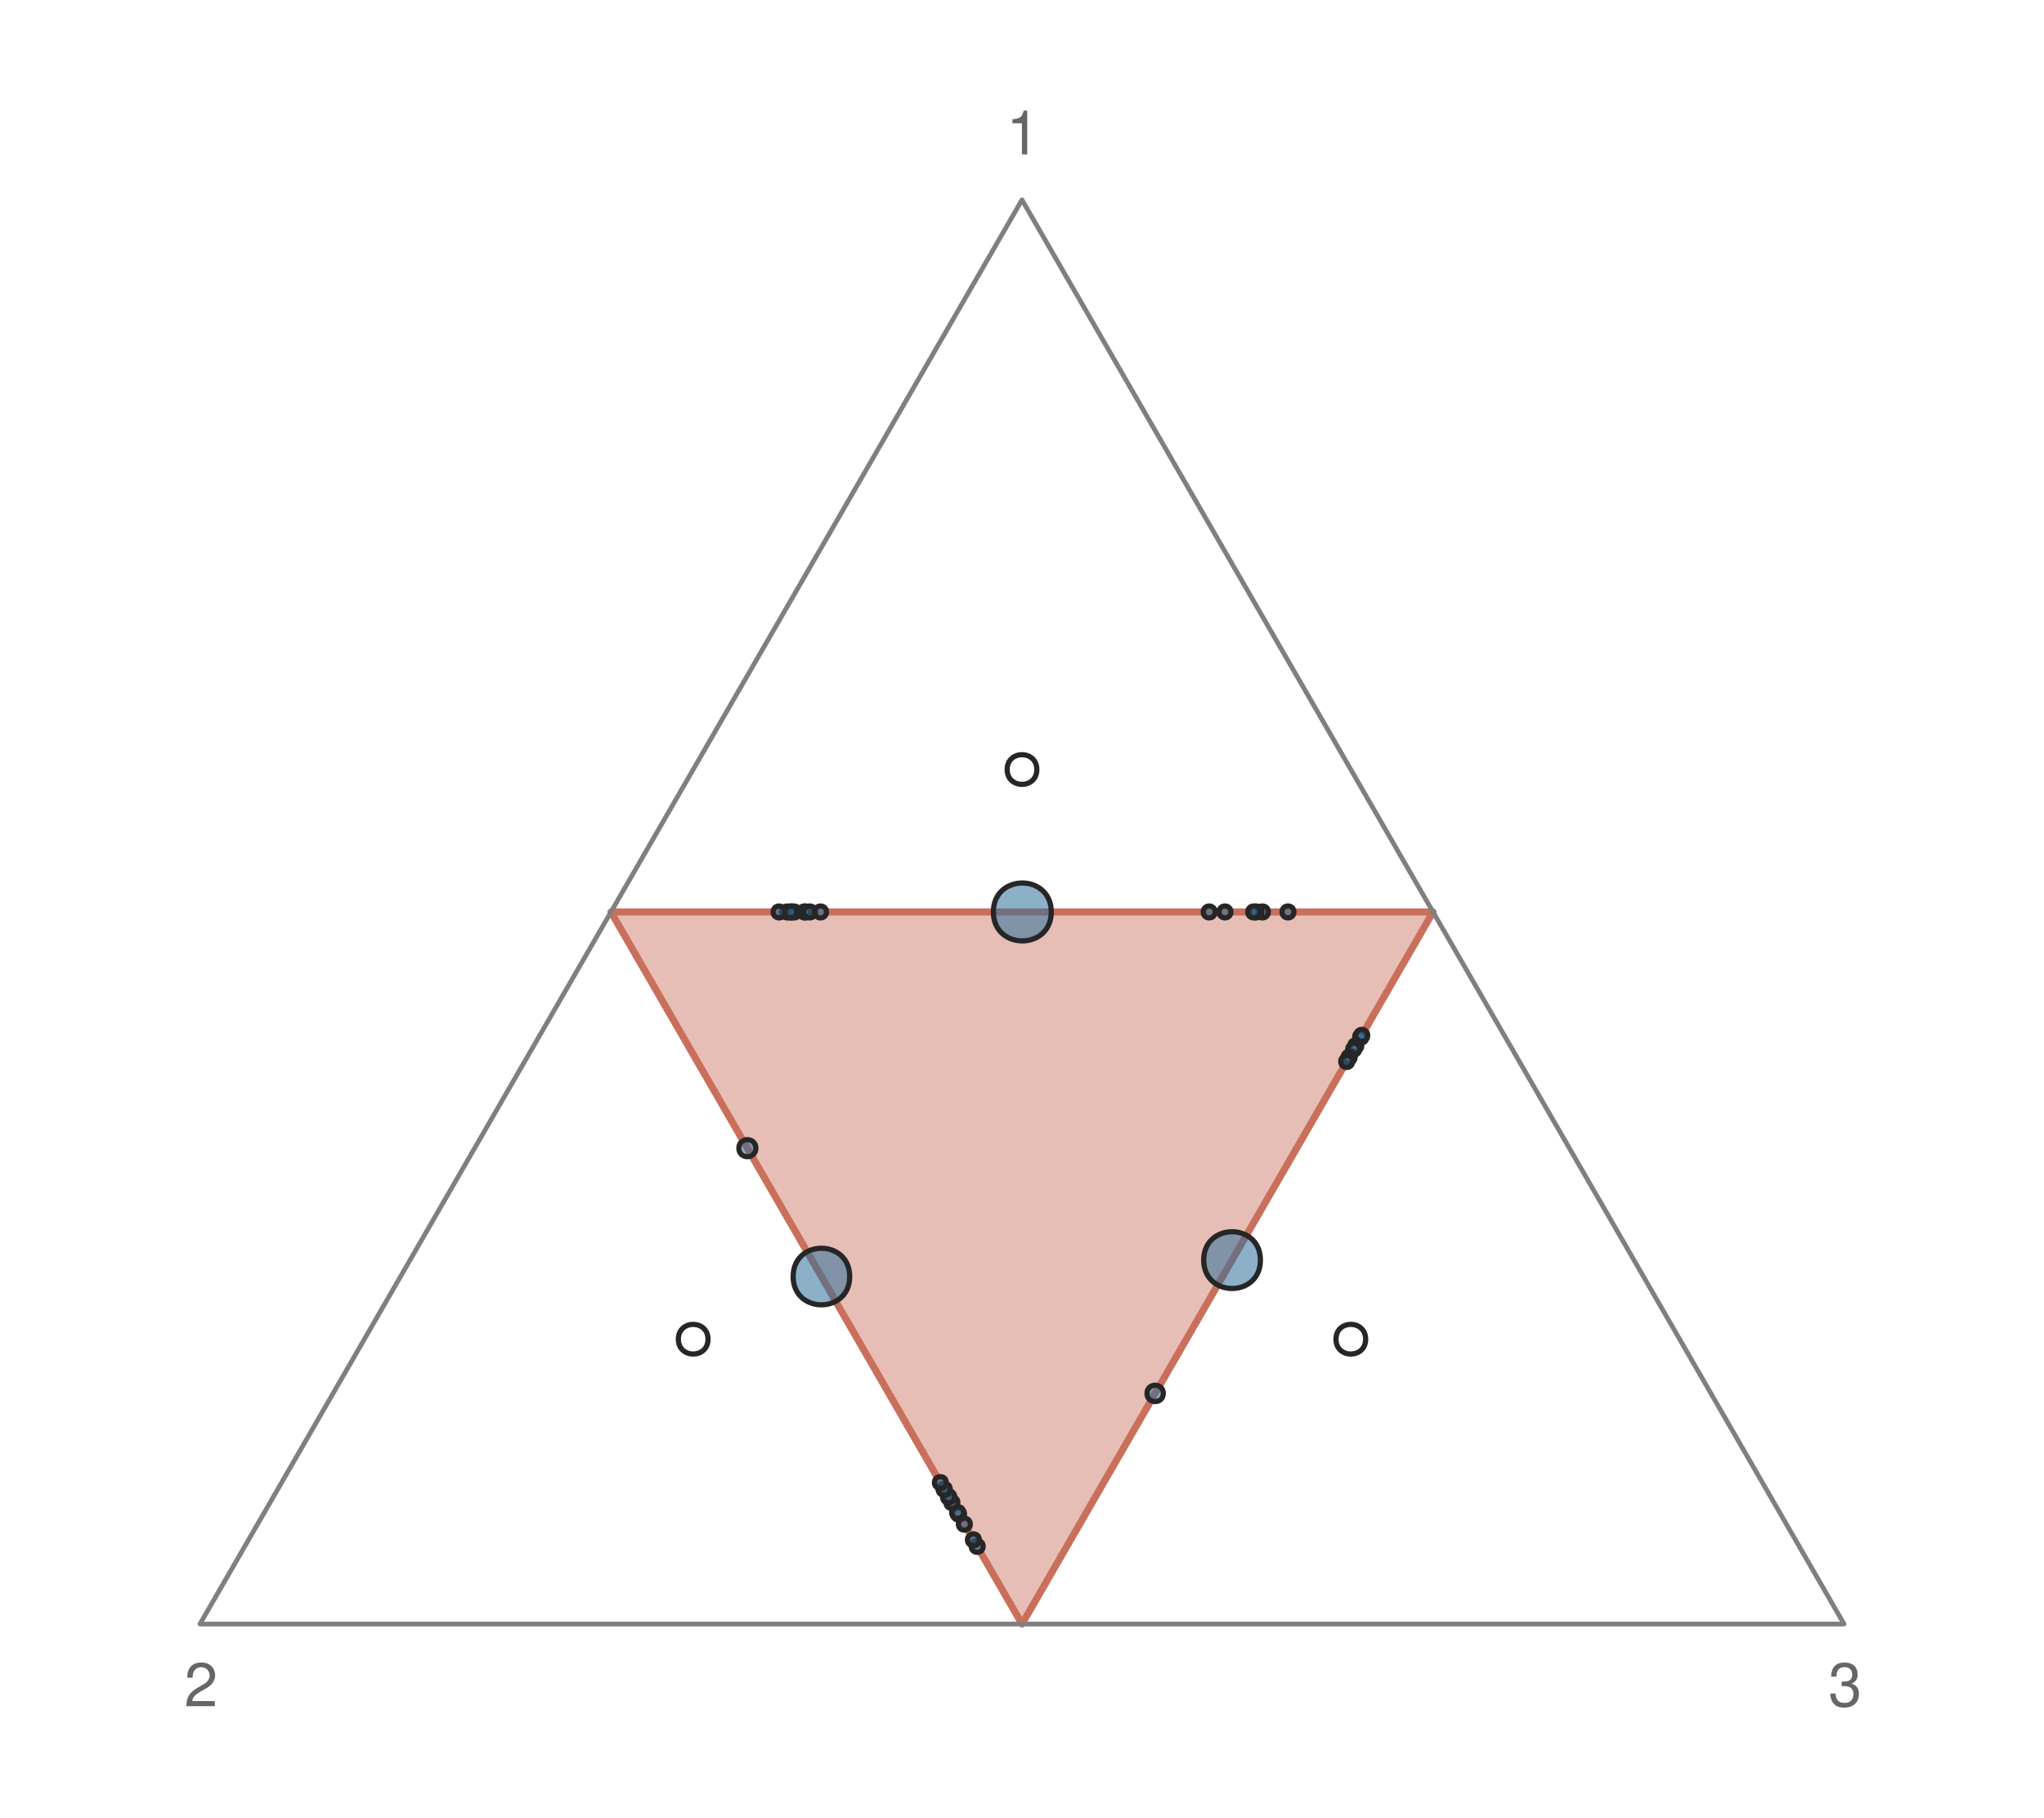
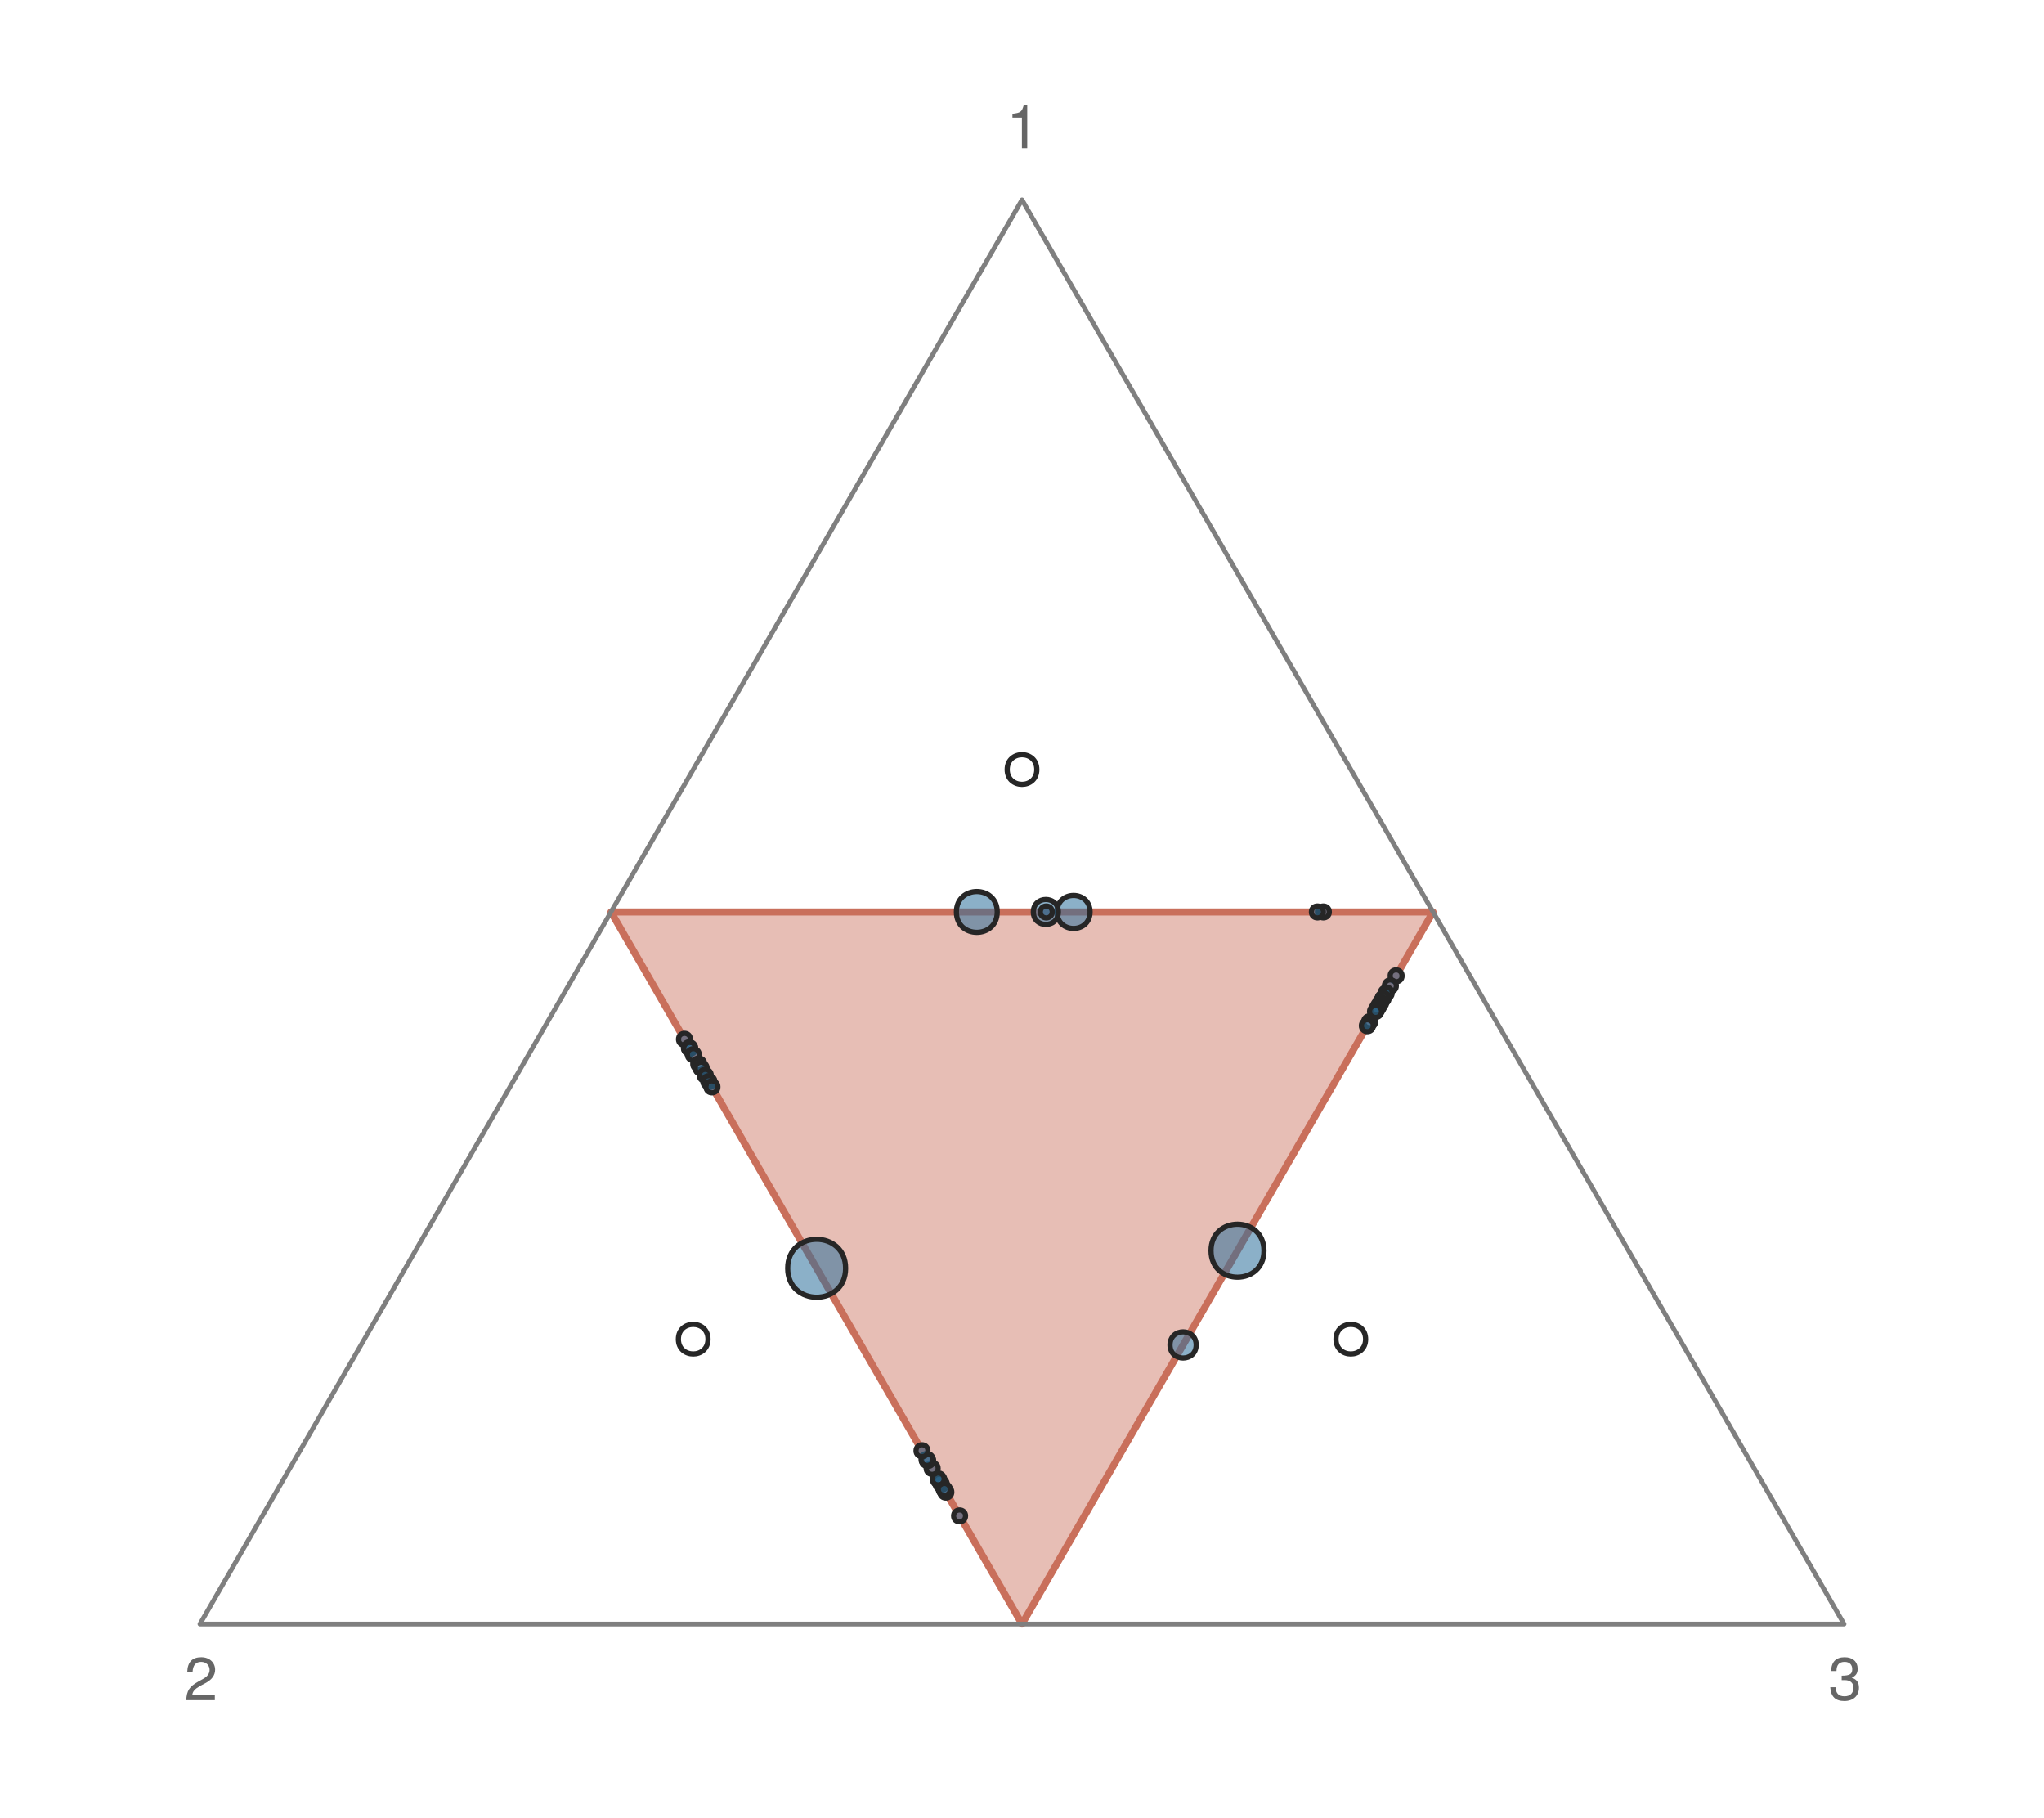
- <svg xmlns="http://www.w3.org/2000/svg" xmlns:xlink="http://www.w3.org/1999/xlink" width="324" height="288" viewBox="0 0 324 288">
+ <svg xmlns="http://www.w3.org/2000/svg" xmlns:xlink="http://www.w3.org/1999/xlink" width="324pt" height="288pt" viewBox="0 0 324 288" version="1.1">
  <defs>
    <g>
-       <g id="glyph-0-0">
-         <path d="M 2.484 -4.938 L 2.484 0 L 3.328 0 L 3.328 -6.938 L 2.766 -6.938 C 2.469 -5.875 2.281 -5.734 0.984 -5.562 L 0.984 -4.938 Z M 2.484 -4.938 " />
-       </g>
-       <g id="glyph-0-1">
-         <path d="M 4.859 -0.828 L 1.281 -0.828 C 1.359 -1.406 1.672 -1.781 2.5 -2.281 L 3.469 -2.828 C 4.406 -3.344 4.906 -4.062 4.906 -4.906 C 4.906 -5.484 4.672 -6.031 4.266 -6.406 C 3.859 -6.766 3.375 -6.938 2.719 -6.938 C 1.859 -6.938 1.219 -6.625 0.844 -6.031 C 0.609 -5.672 0.5 -5.234 0.484 -4.531 L 1.328 -4.531 C 1.359 -5.016 1.406 -5.281 1.531 -5.516 C 1.75 -5.938 2.188 -6.203 2.703 -6.203 C 3.469 -6.203 4.031 -5.641 4.031 -4.891 C 4.031 -4.344 3.719 -3.859 3.125 -3.516 L 2.234 -3 C 0.812 -2.172 0.406 -1.531 0.328 -0.016 L 4.859 -0.016 Z M 4.859 -0.828 " />
-       </g>
-       <g id="glyph-0-2">
-         <path d="M 2.125 -3.188 L 2.578 -3.188 C 3.5 -3.188 3.984 -2.766 3.984 -1.922 C 3.984 -1.062 3.469 -0.531 2.594 -0.531 C 1.656 -0.531 1.203 -1 1.156 -2.016 L 0.312 -2.016 C 0.344 -1.453 0.438 -1.094 0.609 -0.781 C 0.953 -0.109 1.625 0.219 2.547 0.219 C 3.953 0.219 4.859 -0.625 4.859 -1.938 C 4.859 -2.828 4.516 -3.297 3.703 -3.594 C 4.344 -3.844 4.656 -4.328 4.656 -5.031 C 4.656 -6.219 3.875 -6.938 2.578 -6.938 C 1.203 -6.938 0.484 -6.172 0.453 -4.703 L 1.297 -4.703 C 1.312 -5.125 1.344 -5.359 1.453 -5.578 C 1.641 -5.969 2.062 -6.203 2.594 -6.203 C 3.344 -6.203 3.797 -5.75 3.797 -5 C 3.797 -4.516 3.609 -4.219 3.25 -4.047 C 3.016 -3.953 2.703 -3.922 2.125 -3.906 Z M 2.125 -3.188 " />
-       </g>
+       <symbol overflow="visible" id="glyph0-0">
+         <path style="stroke:none;" d="" />
+       </symbol>
+       <symbol overflow="visible" id="glyph0-1">
+         <path style="stroke:none;" d="M 3.328 0 L 3.328 -6.797 L 2.766 -6.797 C 2.469 -5.75 2.281 -5.609 0.984 -5.453 L 0.984 -4.844 L 2.484 -4.844 L 2.484 0 Z M 3.328 0 " />
+       </symbol>
+       <symbol overflow="visible" id="glyph0-2">
+         <path style="stroke:none;" d="M 4.906 -4.812 C 4.906 -5.953 4.016 -6.797 2.719 -6.797 C 1.328 -6.797 0.531 -6.094 0.484 -4.438 L 1.328 -4.438 C 1.391 -5.578 1.859 -6.062 2.703 -6.062 C 3.469 -6.062 4.031 -5.516 4.031 -4.781 C 4.031 -4.25 3.719 -3.797 3.125 -3.438 L 2.234 -2.938 C 0.812 -2.141 0.406 -1.5 0.328 0 L 4.859 0 L 4.859 -0.828 L 1.281 -0.828 C 1.359 -1.391 1.672 -1.75 2.5 -2.234 L 3.469 -2.75 C 4.406 -3.266 4.906 -3.969 4.906 -4.812 Z M 4.906 -4.812 " />
+       </symbol>
+       <symbol overflow="visible" id="glyph0-3">
+         <path style="stroke:none;" d="M 4.859 -1.969 C 4.859 -2.797 4.516 -3.281 3.703 -3.562 C 4.344 -3.812 4.656 -4.25 4.656 -4.938 C 4.656 -6.109 3.875 -6.797 2.578 -6.797 C 1.203 -6.797 0.484 -6.047 0.453 -4.609 L 1.297 -4.609 C 1.312 -5.609 1.734 -6.062 2.594 -6.062 C 3.344 -6.062 3.797 -5.625 3.797 -4.906 C 3.797 -4.172 3.469 -3.875 2.125 -3.875 L 2.125 -3.172 L 2.578 -3.172 C 3.516 -3.172 3.984 -2.719 3.984 -1.969 C 3.984 -1.109 3.469 -0.609 2.578 -0.609 C 1.656 -0.609 1.203 -1.062 1.156 -2.047 L 0.312 -2.047 C 0.406 -0.531 1.156 0.141 2.547 0.141 C 3.953 0.141 4.859 -0.688 4.859 -1.969 Z M 4.859 -1.969 " />
+       </symbol>
    </g>
  </defs>
-   <rect x="-32.4" y="-28.8" width="388.8" height="345.6" fill="rgb(100%, 100%, 100%)" fill-opacity="1" />
-   <path fill-rule="nonzero" fill="rgb(78.824%, 43.529%, 35.686%)" fill-opacity="0.451" stroke-width="1.125" stroke-linecap="round" stroke-linejoin="round" stroke="rgb(78.824%, 43.529%, 35.686%)" stroke-opacity="1" stroke-miterlimit="10" d="M 96.848 144.52 L 227.152 144.52 L 162 257.363 Z M 96.848 144.52 " />
-   <path fill="none" stroke-width="0.75" stroke-linecap="round" stroke-linejoin="round" stroke="rgb(49.804%, 49.804%, 49.804%)" stroke-opacity="1" stroke-miterlimit="10" d="M 162 31.672 L 31.695 257.363 L 292.305 257.363 Z M 162 31.672 " />
-   <g fill="rgb(40%, 40%, 40%)" fill-opacity="1">
-     <use xlink:href="#glyph-0-0" x="159.5" y="24.47" />
+   <g id="surface111">
+     <rect x="0" y="0" width="324" height="288" style="fill:rgb(100%,100%,100%);fill-opacity:1;stroke:none;" />
+     <path style="fill-rule:nonzero;fill:rgb(78.824%,43.529%,35.686%);fill-opacity:0.451;stroke-width:1.125;stroke-linecap:round;stroke-linejoin:round;stroke:rgb(78.824%,43.529%,35.686%);stroke-opacity:1;stroke-miterlimit:10;" d="M 96.848 144.52 L 227.152 144.52 L 162 257.363 Z M 96.848 144.52 " />
+     <path style="fill:none;stroke-width:0.75;stroke-linecap:round;stroke-linejoin:round;stroke:rgb(49.804%,49.804%,49.804%);stroke-opacity:1;stroke-miterlimit:10;" d="M 162 31.672 L 31.695 257.363 L 292.305 257.363 Z M 162 31.672 " />
+     <g style="fill:rgb(40%,40%,40%);fill-opacity:1;">
+       <use xlink:href="#glyph0-1" x="159.5" y="23.492" />
+     </g>
+     <g style="fill:rgb(40%,40%,40%);fill-opacity:1;">
+       <use xlink:href="#glyph0-2" x="29.195" y="269.418" />
+     </g>
+     <g style="fill:rgb(40%,40%,40%);fill-opacity:1;">
+       <use xlink:href="#glyph0-3" x="289.805" y="269.418" />
+     </g>
+     <path style="fill-rule:nonzero;fill:rgb(17.255%,43.529%,60.784%);fill-opacity:0.549;stroke-width:0.825;stroke-linecap:round;stroke-linejoin:round;stroke:rgb(14.902%,14.902%,14.902%);stroke-opacity:1;stroke-miterlimit:10;" d="M 200.355 198.199 C 200.355 203.797 191.961 203.797 191.961 198.199 C 191.961 192.602 200.355 192.602 200.355 198.199 " />
+     <path style="fill-rule:nonzero;fill:rgb(17.255%,43.529%,60.784%);fill-opacity:0.549;stroke-width:0.825;stroke-linecap:round;stroke-linejoin:round;stroke:rgb(14.902%,14.902%,14.902%);stroke-opacity:1;stroke-miterlimit:10;" d="M 189.609 213.137 C 189.609 215.902 185.461 215.902 185.461 213.137 C 185.461 210.371 189.609 210.371 189.609 213.137 " />
+     <path style="fill-rule:nonzero;fill:rgb(17.255%,43.529%,60.784%);fill-opacity:0.549;stroke-width:0.825;stroke-linecap:round;stroke-linejoin:round;stroke:rgb(14.902%,14.902%,14.902%);stroke-opacity:1;stroke-miterlimit:10;" d="M 134.039 200.984 C 134.039 207.105 124.859 207.105 124.859 200.984 C 124.859 194.863 134.039 194.863 134.039 200.984 " />
+     <path style="fill-rule:nonzero;fill:rgb(17.255%,43.529%,60.784%);fill-opacity:0.549;stroke-width:0.825;stroke-linecap:round;stroke-linejoin:round;stroke:rgb(14.902%,14.902%,14.902%);stroke-opacity:1;stroke-miterlimit:10;" d="M 158.074 144.52 C 158.074 148.832 151.602 148.832 151.602 144.52 C 151.602 140.203 158.074 140.203 158.074 144.52 " />
+     <path style="fill-rule:nonzero;fill:rgb(17.255%,43.529%,60.784%);fill-opacity:0.549;stroke-width:0.825;stroke-linecap:round;stroke-linejoin:round;stroke:rgb(14.902%,14.902%,14.902%);stroke-opacity:1;stroke-miterlimit:10;" d="M 172.789 144.52 C 172.789 148.008 167.555 148.008 167.555 144.52 C 167.555 141.027 172.789 141.027 172.789 144.52 " />
+     <path style="fill-rule:nonzero;fill:rgb(17.255%,43.529%,60.784%);fill-opacity:0.549;stroke-width:0.825;stroke-linecap:round;stroke-linejoin:round;stroke:rgb(14.902%,14.902%,14.902%);stroke-opacity:1;stroke-miterlimit:10;" d="M 167.762 144.52 C 167.762 147.16 163.797 147.16 163.797 144.52 C 163.797 141.875 167.762 141.875 167.762 144.52 " />
+     <path style="fill-rule:nonzero;fill:rgb(17.255%,43.529%,60.784%);fill-opacity:0.549;stroke-width:0.825;stroke-linecap:round;stroke-linejoin:round;stroke:rgb(14.902%,14.902%,14.902%);stroke-opacity:1;stroke-miterlimit:10;" d="M 166.797 144.52 C 166.797 145.777 164.906 145.777 164.906 144.52 C 164.906 143.258 166.797 143.258 166.797 144.52 " />
+     <path style="fill-rule:nonzero;fill:rgb(17.255%,43.529%,60.784%);fill-opacity:0.549;stroke-width:0.825;stroke-linecap:round;stroke-linejoin:round;stroke:rgb(14.902%,14.902%,14.902%);stroke-opacity:1;stroke-miterlimit:10;" d="M 109.441 164.691 C 109.441 165.953 107.551 165.953 107.551 164.691 C 107.551 163.434 109.441 163.434 109.441 164.691 " />
+     <path style="fill-rule:nonzero;fill:rgb(17.255%,43.529%,60.784%);fill-opacity:0.549;stroke-width:0.825;stroke-linecap:round;stroke-linejoin:round;stroke:rgb(14.902%,14.902%,14.902%);stroke-opacity:1;stroke-miterlimit:10;" d="M 110.219 166.035 C 110.219 167.297 108.328 167.297 108.328 166.035 C 108.328 164.777 110.219 164.777 110.219 166.035 " />
+     <path style="fill-rule:nonzero;fill:rgb(17.255%,43.529%,60.784%);fill-opacity:0.549;stroke-width:0.825;stroke-linecap:round;stroke-linejoin:round;stroke:rgb(14.902%,14.902%,14.902%);stroke-opacity:1;stroke-miterlimit:10;" d="M 150.871 236.453 C 150.871 237.715 148.984 237.715 148.984 236.453 C 148.984 235.195 150.871 235.195 150.871 236.453 " />
+     <path style="fill-rule:nonzero;fill:rgb(17.255%,43.529%,60.784%);fill-opacity:0.549;stroke-width:0.825;stroke-linecap:round;stroke-linejoin:round;stroke:rgb(14.902%,14.902%,14.902%);stroke-opacity:1;stroke-miterlimit:10;" d="M 110.273 166.137 C 110.273 167.395 108.383 167.395 108.383 166.137 C 108.383 164.875 110.273 164.875 110.273 166.137 " />
+     <path style="fill-rule:nonzero;fill:rgb(17.255%,43.529%,60.784%);fill-opacity:0.549;stroke-width:0.825;stroke-linecap:round;stroke-linejoin:round;stroke:rgb(14.902%,14.902%,14.902%);stroke-opacity:1;stroke-miterlimit:10;" d="M 153.051 240.223 C 153.051 241.484 151.16 241.484 151.16 240.223 C 151.16 238.965 153.051 238.965 153.051 240.223 " />
+     <path style="fill-rule:nonzero;fill:rgb(17.255%,43.529%,60.784%);fill-opacity:0.549;stroke-width:0.825;stroke-linecap:round;stroke-linejoin:round;stroke:rgb(14.902%,14.902%,14.902%);stroke-opacity:1;stroke-miterlimit:10;" d="M 150.148 235.199 C 150.148 236.461 148.258 236.461 148.258 235.199 C 148.258 233.941 150.148 233.941 150.148 235.199 " />
+     <path style="fill-rule:nonzero;fill:rgb(17.255%,43.529%,60.784%);fill-opacity:0.549;stroke-width:0.825;stroke-linecap:round;stroke-linejoin:round;stroke:rgb(14.902%,14.902%,14.902%);stroke-opacity:1;stroke-miterlimit:10;" d="M 110.844 167.125 C 110.844 168.383 108.957 168.383 108.957 167.125 C 108.957 165.863 110.844 165.863 110.844 167.125 " />
+     <path style="fill-rule:nonzero;fill:rgb(17.255%,43.529%,60.784%);fill-opacity:0.549;stroke-width:0.825;stroke-linecap:round;stroke-linejoin:round;stroke:rgb(14.902%,14.902%,14.902%);stroke-opacity:1;stroke-miterlimit:10;" d="M 149.789 234.578 C 149.789 235.836 147.898 235.836 147.898 234.578 C 147.898 233.316 149.789 233.316 149.789 234.578 " />
+     <path style="fill-rule:nonzero;fill:rgb(17.255%,43.529%,60.784%);fill-opacity:0.549;stroke-width:0.825;stroke-linecap:round;stroke-linejoin:round;stroke:rgb(14.902%,14.902%,14.902%);stroke-opacity:1;stroke-miterlimit:10;" d="M 111.699 168.605 C 111.699 169.867 109.812 169.867 109.812 168.605 C 109.812 167.348 111.699 167.348 111.699 168.605 " />
+     <path style="fill-rule:nonzero;fill:rgb(17.255%,43.529%,60.784%);fill-opacity:0.549;stroke-width:0.825;stroke-linecap:round;stroke-linejoin:round;stroke:rgb(14.902%,14.902%,14.902%);stroke-opacity:1;stroke-miterlimit:10;" d="M 222.25 154.645 C 222.25 155.902 220.359 155.902 220.359 154.645 C 220.359 153.383 222.25 153.383 222.25 154.645 " />
+     <path style="fill-rule:nonzero;fill:rgb(17.255%,43.529%,60.784%);fill-opacity:0.549;stroke-width:0.825;stroke-linecap:round;stroke-linejoin:round;stroke:rgb(14.902%,14.902%,14.902%);stroke-opacity:1;stroke-miterlimit:10;" d="M 150.621 236.02 C 150.621 237.281 148.73 237.281 148.73 236.02 C 148.73 234.758 150.621 234.758 150.621 236.02 " />
+     <path style="fill-rule:nonzero;fill:rgb(17.255%,43.529%,60.784%);fill-opacity:0.549;stroke-width:0.825;stroke-linecap:round;stroke-linejoin:round;stroke:rgb(14.902%,14.902%,14.902%);stroke-opacity:1;stroke-miterlimit:10;" d="M 221.336 156.227 C 221.336 157.488 219.445 157.488 219.445 156.227 C 219.445 154.965 221.336 154.965 221.336 156.227 " />
+     <path style="fill-rule:nonzero;fill:rgb(17.255%,43.529%,60.784%);fill-opacity:0.549;stroke-width:0.825;stroke-linecap:round;stroke-linejoin:round;stroke:rgb(14.902%,14.902%,14.902%);stroke-opacity:1;stroke-miterlimit:10;" d="M 112.09 169.281 C 112.09 170.539 110.199 170.539 110.199 169.281 C 110.199 168.02 112.09 168.02 112.09 169.281 " />
+     <path style="fill-rule:nonzero;fill:rgb(17.255%,43.529%,60.784%);fill-opacity:0.549;stroke-width:0.825;stroke-linecap:round;stroke-linejoin:round;stroke:rgb(14.902%,14.902%,14.902%);stroke-opacity:1;stroke-miterlimit:10;" d="M 220.68 157.363 C 220.68 158.625 218.789 158.625 218.789 157.363 C 218.789 156.105 220.68 156.105 220.68 157.363 " />
+     <path style="fill-rule:nonzero;fill:rgb(17.255%,43.529%,60.784%);fill-opacity:0.549;stroke-width:0.825;stroke-linecap:round;stroke-linejoin:round;stroke:rgb(14.902%,14.902%,14.902%);stroke-opacity:1;stroke-miterlimit:10;" d="M 149.664 234.359 C 149.664 235.621 147.773 235.621 147.773 234.359 C 147.773 233.102 149.664 233.102 149.664 234.359 " />
+     <path style="fill-rule:nonzero;fill:rgb(17.255%,43.529%,60.784%);fill-opacity:0.549;stroke-width:0.825;stroke-linecap:round;stroke-linejoin:round;stroke:rgb(14.902%,14.902%,14.902%);stroke-opacity:1;stroke-miterlimit:10;" d="M 220.191 158.211 C 220.191 159.469 218.301 159.469 218.301 158.211 C 218.301 156.949 220.191 156.949 220.191 158.211 " />
+     <path style="fill-rule:nonzero;fill:rgb(17.255%,43.529%,60.784%);fill-opacity:0.549;stroke-width:0.825;stroke-linecap:round;stroke-linejoin:round;stroke:rgb(14.902%,14.902%,14.902%);stroke-opacity:1;stroke-miterlimit:10;" d="M 112.738 170.402 C 112.738 171.66 110.848 171.66 110.848 170.402 C 110.848 169.141 112.738 169.141 112.738 170.402 " />
+     <path style="fill-rule:nonzero;fill:rgb(17.255%,43.529%,60.784%);fill-opacity:0.549;stroke-width:0.825;stroke-linecap:round;stroke-linejoin:round;stroke:rgb(14.902%,14.902%,14.902%);stroke-opacity:1;stroke-miterlimit:10;" d="M 219.809 158.871 C 219.809 160.133 217.918 160.133 217.918 158.871 C 217.918 157.613 219.809 157.613 219.809 158.871 " />
+     <path style="fill-rule:nonzero;fill:rgb(17.255%,43.529%,60.784%);fill-opacity:0.549;stroke-width:0.825;stroke-linecap:round;stroke-linejoin:round;stroke:rgb(14.902%,14.902%,14.902%);stroke-opacity:1;stroke-miterlimit:10;" d="M 148.703 232.695 C 148.703 233.957 146.812 233.957 146.812 232.695 C 146.812 231.438 148.703 231.438 148.703 232.695 " />
+     <path style="fill-rule:nonzero;fill:rgb(17.255%,43.529%,60.784%);fill-opacity:0.549;stroke-width:0.825;stroke-linecap:round;stroke-linejoin:round;stroke:rgb(14.902%,14.902%,14.902%);stroke-opacity:1;stroke-miterlimit:10;" d="M 219.488 159.43 C 219.488 160.691 217.598 160.691 217.598 159.43 C 217.598 158.168 219.488 158.168 219.488 159.43 " />
+     <path style="fill-rule:nonzero;fill:rgb(17.255%,43.529%,60.784%);fill-opacity:0.549;stroke-width:0.825;stroke-linecap:round;stroke-linejoin:round;stroke:rgb(14.902%,14.902%,14.902%);stroke-opacity:1;stroke-miterlimit:10;" d="M 113.316 171.402 C 113.316 172.664 111.426 172.664 111.426 171.402 C 111.426 170.145 113.316 170.145 113.316 171.402 " />
+     <path style="fill-rule:nonzero;fill:rgb(17.255%,43.529%,60.784%);fill-opacity:0.549;stroke-width:0.825;stroke-linecap:round;stroke-linejoin:round;stroke:rgb(14.902%,14.902%,14.902%);stroke-opacity:1;stroke-miterlimit:10;" d="M 219.223 159.887 C 219.223 161.145 217.336 161.145 217.336 159.887 C 217.336 158.625 219.223 158.625 219.223 159.887 " />
+     <path style="fill-rule:nonzero;fill:rgb(17.255%,43.529%,60.784%);fill-opacity:0.549;stroke-width:0.825;stroke-linecap:round;stroke-linejoin:round;stroke:rgb(14.902%,14.902%,14.902%);stroke-opacity:1;stroke-miterlimit:10;" d="M 147.992 231.461 C 147.992 232.723 146.102 232.723 146.102 231.461 C 146.102 230.203 147.992 230.203 147.992 231.461 " />
+     <path style="fill-rule:nonzero;fill:rgb(17.255%,43.529%,60.784%);fill-opacity:0.549;stroke-width:0.825;stroke-linecap:round;stroke-linejoin:round;stroke:rgb(14.902%,14.902%,14.902%);stroke-opacity:1;stroke-miterlimit:10;" d="M 218.984 160.305 C 218.984 161.562 217.094 161.562 217.094 160.305 C 217.094 159.043 218.984 159.043 218.984 160.305 " />
+     <path style="fill-rule:nonzero;fill:rgb(17.255%,43.529%,60.784%);fill-opacity:0.549;stroke-width:0.825;stroke-linecap:round;stroke-linejoin:round;stroke:rgb(14.902%,14.902%,14.902%);stroke-opacity:1;stroke-miterlimit:10;" d="M 113.797 172.238 C 113.797 173.496 111.906 173.496 111.906 172.238 C 111.906 170.977 113.797 170.977 113.797 172.238 " />
+     <path style="fill-rule:nonzero;fill:rgb(17.255%,43.529%,60.784%);fill-opacity:0.549;stroke-width:0.825;stroke-linecap:round;stroke-linejoin:round;stroke:rgb(14.902%,14.902%,14.902%);stroke-opacity:1;stroke-miterlimit:10;" d="M 210.715 144.52 C 210.715 145.777 208.824 145.777 208.824 144.52 C 208.824 143.258 210.715 143.258 210.715 144.52 " />
+     <path style="fill-rule:nonzero;fill:rgb(17.255%,43.529%,60.784%);fill-opacity:0.549;stroke-width:0.825;stroke-linecap:round;stroke-linejoin:round;stroke:rgb(14.902%,14.902%,14.902%);stroke-opacity:1;stroke-miterlimit:10;" d="M 218.047 161.922 C 218.047 163.184 216.156 163.184 216.156 161.922 C 216.156 160.664 218.047 160.664 218.047 161.922 " />
+     <path style="fill-rule:nonzero;fill:rgb(17.255%,43.529%,60.784%);fill-opacity:0.549;stroke-width:0.825;stroke-linecap:round;stroke-linejoin:round;stroke:rgb(14.902%,14.902%,14.902%);stroke-opacity:1;stroke-miterlimit:10;" d="M 147.883 231.277 C 147.883 232.539 145.996 232.539 145.996 231.277 C 145.996 230.02 147.883 230.02 147.883 231.277 " />
+     <path style="fill-rule:nonzero;fill:rgb(17.255%,43.529%,60.784%);fill-opacity:0.549;stroke-width:0.825;stroke-linecap:round;stroke-linejoin:round;stroke:rgb(14.902%,14.902%,14.902%);stroke-opacity:1;stroke-miterlimit:10;" d="M 209.766 144.52 C 209.766 145.777 207.875 145.777 207.875 144.52 C 207.875 143.258 209.766 143.258 209.766 144.52 " />
+     <path style="fill-rule:nonzero;fill:rgb(17.255%,43.529%,60.784%);fill-opacity:0.549;stroke-width:0.825;stroke-linecap:round;stroke-linejoin:round;stroke:rgb(14.902%,14.902%,14.902%);stroke-opacity:1;stroke-miterlimit:10;" d="M 217.688 162.547 C 217.688 163.809 215.797 163.809 215.797 162.547 C 215.797 161.289 217.688 161.289 217.688 162.547 " />
+     <path style="fill-rule:nonzero;fill:rgb(17.255%,43.529%,60.784%);fill-opacity:0.549;stroke-width:0.825;stroke-linecap:round;stroke-linejoin:round;stroke:rgb(14.902%,14.902%,14.902%);stroke-opacity:1;stroke-miterlimit:10;" d="M 147.086 229.898 C 147.086 231.156 145.199 231.156 145.199 229.898 C 145.199 228.637 147.086 228.637 147.086 229.898 " />
+     <path style="fill-rule:nonzero;fill:rgb(100%,100%,100%);fill-opacity:0.549;stroke-width:0.825;stroke-linecap:round;stroke-linejoin:round;stroke:rgb(14.902%,14.902%,14.902%);stroke-opacity:1;stroke-miterlimit:10;" d="M 164.348 121.949 C 164.348 125.082 159.652 125.082 159.652 121.949 C 159.652 118.816 164.348 118.816 164.348 121.949 " />
+     <path style="fill-rule:nonzero;fill:rgb(100%,100%,100%);fill-opacity:0.549;stroke-width:0.825;stroke-linecap:round;stroke-linejoin:round;stroke:rgb(14.902%,14.902%,14.902%);stroke-opacity:1;stroke-miterlimit:10;" d="M 112.227 212.227 C 112.227 215.355 107.531 215.355 107.531 212.227 C 107.531 209.094 112.227 209.094 112.227 212.227 " />
+     <path style="fill-rule:nonzero;fill:rgb(100%,100%,100%);fill-opacity:0.549;stroke-width:0.825;stroke-linecap:round;stroke-linejoin:round;stroke:rgb(14.902%,14.902%,14.902%);stroke-opacity:1;stroke-miterlimit:10;" d="M 216.469 212.227 C 216.469 215.355 211.773 215.355 211.773 212.227 C 211.773 209.094 216.469 209.094 216.469 212.227 " />
  </g>
-   <g fill="rgb(40%, 40%, 40%)" fill-opacity="1">
-     <use xlink:href="#glyph-0-1" x="29.195" y="270.396" />
-   </g>
-   <g fill="rgb(40%, 40%, 40%)" fill-opacity="1">
-     <use xlink:href="#glyph-0-2" x="289.805" y="270.396" />
-   </g>
-   <path fill-rule="nonzero" fill="rgb(17.255%, 43.529%, 60.784%)" fill-opacity="0.549" stroke-width="0.825" stroke-linecap="round" stroke-linejoin="round" stroke="rgb(14.902%, 14.902%, 14.902%)" stroke-opacity="1" stroke-miterlimit="10" d="M 166.641 144.52 C 166.641 150.637 157.461 150.637 157.461 144.52 C 157.461 138.398 166.641 138.398 166.641 144.52 " />
-   <path fill-rule="nonzero" fill="rgb(17.255%, 43.529%, 60.784%)" fill-opacity="0.549" stroke-width="0.825" stroke-linecap="round" stroke-linejoin="round" stroke="rgb(14.902%, 14.902%, 14.902%)" stroke-opacity="1" stroke-miterlimit="10" d="M 134.688 202.293 C 134.688 208.273 125.723 208.273 125.723 202.293 C 125.723 196.316 134.688 196.316 134.688 202.293 " />
-   <path fill-rule="nonzero" fill="rgb(17.255%, 43.529%, 60.784%)" fill-opacity="0.549" stroke-width="0.825" stroke-linecap="round" stroke-linejoin="round" stroke="rgb(14.902%, 14.902%, 14.902%)" stroke-opacity="1" stroke-miterlimit="10" d="M 199.793 199.691 C 199.793 205.688 190.801 205.688 190.801 199.691 C 190.801 193.695 199.793 193.695 199.793 199.691 " />
-   <path fill-rule="nonzero" fill="rgb(17.255%, 43.529%, 60.784%)" fill-opacity="0.549" stroke-width="0.825" stroke-linecap="round" stroke-linejoin="round" stroke="rgb(14.902%, 14.902%, 14.902%)" stroke-opacity="1" stroke-miterlimit="10" d="M 119.816 181.953 C 119.816 183.75 117.117 183.75 117.117 181.953 C 117.117 180.156 119.816 180.156 119.816 181.953 " />
-   <path fill-rule="nonzero" fill="rgb(17.255%, 43.529%, 60.784%)" fill-opacity="0.549" stroke-width="0.825" stroke-linecap="round" stroke-linejoin="round" stroke="rgb(14.902%, 14.902%, 14.902%)" stroke-opacity="1" stroke-miterlimit="10" d="M 184.398 220.812 C 184.398 222.539 181.809 222.539 181.809 220.812 C 181.809 219.086 184.398 219.086 184.398 220.812 " />
-   <path fill-rule="nonzero" fill="rgb(17.255%, 43.529%, 60.784%)" fill-opacity="0.549" stroke-width="0.825" stroke-linecap="round" stroke-linejoin="round" stroke="rgb(14.902%, 14.902%, 14.902%)" stroke-opacity="1" stroke-miterlimit="10" d="M 205.102 144.52 C 205.102 145.777 203.211 145.777 203.211 144.52 C 203.211 143.258 205.102 143.258 205.102 144.52 " />
-   <path fill-rule="nonzero" fill="rgb(17.255%, 43.529%, 60.784%)" fill-opacity="0.549" stroke-width="0.825" stroke-linecap="round" stroke-linejoin="round" stroke="rgb(14.902%, 14.902%, 14.902%)" stroke-opacity="1" stroke-miterlimit="10" d="M 201.055 144.52 C 201.055 145.777 199.164 145.777 199.164 144.52 C 199.164 143.258 201.055 143.258 201.055 144.52 " />
-   <path fill-rule="nonzero" fill="rgb(17.255%, 43.529%, 60.784%)" fill-opacity="0.549" stroke-width="0.825" stroke-linecap="round" stroke-linejoin="round" stroke="rgb(14.902%, 14.902%, 14.902%)" stroke-opacity="1" stroke-miterlimit="10" d="M 200.035 144.52 C 200.035 145.777 198.145 145.777 198.145 144.52 C 198.145 143.258 200.035 143.258 200.035 144.52 " />
-   <path fill-rule="nonzero" fill="rgb(17.255%, 43.529%, 60.784%)" fill-opacity="0.549" stroke-width="0.825" stroke-linecap="round" stroke-linejoin="round" stroke="rgb(14.902%, 14.902%, 14.902%)" stroke-opacity="1" stroke-miterlimit="10" d="M 128.586 144.52 C 128.586 145.777 126.699 145.777 126.699 144.52 C 126.699 143.258 128.586 143.258 128.586 144.52 " />
-   <path fill-rule="nonzero" fill="rgb(17.255%, 43.529%, 60.784%)" fill-opacity="0.549" stroke-width="0.825" stroke-linecap="round" stroke-linejoin="round" stroke="rgb(14.902%, 14.902%, 14.902%)" stroke-opacity="1" stroke-miterlimit="10" d="M 199.672 144.52 C 199.672 145.777 197.781 145.777 197.781 144.52 C 197.781 143.258 199.672 143.258 199.672 144.52 " />
-   <path fill-rule="nonzero" fill="rgb(17.255%, 43.529%, 60.784%)" fill-opacity="0.549" stroke-width="0.825" stroke-linecap="round" stroke-linejoin="round" stroke="rgb(14.902%, 14.902%, 14.902%)" stroke-opacity="1" stroke-miterlimit="10" d="M 126.383 144.52 C 126.383 145.777 124.492 145.777 124.492 144.52 C 124.492 143.258 126.383 143.258 126.383 144.52 " />
-   <path fill-rule="nonzero" fill="rgb(17.255%, 43.529%, 60.784%)" fill-opacity="0.549" stroke-width="0.825" stroke-linecap="round" stroke-linejoin="round" stroke="rgb(14.902%, 14.902%, 14.902%)" stroke-opacity="1" stroke-miterlimit="10" d="M 216.637 164.352 C 216.637 165.609 214.746 165.609 214.746 164.352 C 214.746 163.09 216.637 163.09 216.637 164.352 " />
-   <path fill-rule="nonzero" fill="rgb(17.255%, 43.529%, 60.784%)" fill-opacity="0.549" stroke-width="0.825" stroke-linecap="round" stroke-linejoin="round" stroke="rgb(14.902%, 14.902%, 14.902%)" stroke-opacity="1" stroke-miterlimit="10" d="M 125.73 144.52 C 125.73 145.777 123.84 145.777 123.84 144.52 C 123.84 143.258 125.73 143.258 125.73 144.52 " />
-   <path fill-rule="nonzero" fill="rgb(17.255%, 43.529%, 60.784%)" fill-opacity="0.549" stroke-width="0.825" stroke-linecap="round" stroke-linejoin="round" stroke="rgb(14.902%, 14.902%, 14.902%)" stroke-opacity="1" stroke-miterlimit="10" d="M 155.844 245.059 C 155.844 246.316 153.953 246.316 153.953 245.059 C 153.953 243.797 155.844 243.797 155.844 245.059 " />
-   <path fill-rule="nonzero" fill="rgb(17.255%, 43.529%, 60.784%)" fill-opacity="0.549" stroke-width="0.825" stroke-linecap="round" stroke-linejoin="round" stroke="rgb(14.902%, 14.902%, 14.902%)" stroke-opacity="1" stroke-miterlimit="10" d="M 216.645 164.34 C 216.645 165.598 214.754 165.598 214.754 164.34 C 214.754 163.078 216.645 163.078 216.645 164.34 " />
-   <path fill-rule="nonzero" fill="rgb(17.255%, 43.529%, 60.784%)" fill-opacity="0.549" stroke-width="0.825" stroke-linecap="round" stroke-linejoin="round" stroke="rgb(14.902%, 14.902%, 14.902%)" stroke-opacity="1" stroke-miterlimit="10" d="M 124.438 144.52 C 124.438 145.777 122.547 145.777 122.547 144.52 C 122.547 143.258 124.438 143.258 124.438 144.52 " />
-   <path fill-rule="nonzero" fill="rgb(17.255%, 43.529%, 60.784%)" fill-opacity="0.549" stroke-width="0.825" stroke-linecap="round" stroke-linejoin="round" stroke="rgb(14.902%, 14.902%, 14.902%)" stroke-opacity="1" stroke-miterlimit="10" d="M 155.242 244.016 C 155.242 245.277 153.352 245.277 153.352 244.016 C 153.352 242.758 155.242 242.758 155.242 244.016 " />
-   <path fill-rule="nonzero" fill="rgb(17.255%, 43.529%, 60.784%)" fill-opacity="0.549" stroke-width="0.825" stroke-linecap="round" stroke-linejoin="round" stroke="rgb(14.902%, 14.902%, 14.902%)" stroke-opacity="1" stroke-miterlimit="10" d="M 126.816 144.52 C 126.816 145.777 124.926 145.777 124.926 144.52 C 124.926 143.258 126.816 143.258 126.816 144.52 " />
-   <path fill-rule="nonzero" fill="rgb(17.255%, 43.529%, 60.784%)" fill-opacity="0.549" stroke-width="0.825" stroke-linecap="round" stroke-linejoin="round" stroke="rgb(14.902%, 14.902%, 14.902%)" stroke-opacity="1" stroke-miterlimit="10" d="M 153.809 241.535 C 153.809 242.797 151.918 242.797 151.918 241.535 C 151.918 240.277 153.809 240.277 153.809 241.535 " />
-   <path fill-rule="nonzero" fill="rgb(17.255%, 43.529%, 60.784%)" fill-opacity="0.549" stroke-width="0.825" stroke-linecap="round" stroke-linejoin="round" stroke="rgb(14.902%, 14.902%, 14.902%)" stroke-opacity="1" stroke-miterlimit="10" d="M 216.801 164.074 C 216.801 165.336 214.91 165.336 214.91 164.074 C 214.91 162.816 216.801 162.816 216.801 164.074 " />
-   <path fill-rule="nonzero" fill="rgb(17.255%, 43.529%, 60.784%)" fill-opacity="0.549" stroke-width="0.825" stroke-linecap="round" stroke-linejoin="round" stroke="rgb(14.902%, 14.902%, 14.902%)" stroke-opacity="1" stroke-miterlimit="10" d="M 152.887 239.934 C 152.887 241.195 150.996 241.195 150.996 239.934 C 150.996 238.676 152.887 238.676 152.887 239.934 " />
-   <path fill-rule="nonzero" fill="rgb(17.255%, 43.529%, 60.784%)" fill-opacity="0.549" stroke-width="0.825" stroke-linecap="round" stroke-linejoin="round" stroke="rgb(14.902%, 14.902%, 14.902%)" stroke-opacity="1" stroke-miterlimit="10" d="M 126.262 144.52 C 126.262 145.777 124.371 145.777 124.371 144.52 C 124.371 143.258 126.262 143.258 126.262 144.52 " />
-   <path fill-rule="nonzero" fill="rgb(17.255%, 43.529%, 60.784%)" fill-opacity="0.549" stroke-width="0.825" stroke-linecap="round" stroke-linejoin="round" stroke="rgb(14.902%, 14.902%, 14.902%)" stroke-opacity="1" stroke-miterlimit="10" d="M 215.852 165.719 C 215.852 166.98 213.961 166.98 213.961 165.719 C 213.961 164.457 215.852 164.457 215.852 165.719 " />
-   <path fill-rule="nonzero" fill="rgb(17.255%, 43.529%, 60.784%)" fill-opacity="0.549" stroke-width="0.825" stroke-linecap="round" stroke-linejoin="round" stroke="rgb(14.902%, 14.902%, 14.902%)" stroke-opacity="1" stroke-miterlimit="10" d="M 152.738 239.68 C 152.738 240.941 150.848 240.941 150.848 239.68 C 150.848 238.422 152.738 238.422 152.738 239.68 " />
-   <path fill-rule="nonzero" fill="rgb(17.255%, 43.529%, 60.784%)" fill-opacity="0.549" stroke-width="0.825" stroke-linecap="round" stroke-linejoin="round" stroke="rgb(14.902%, 14.902%, 14.902%)" stroke-opacity="1" stroke-miterlimit="10" d="M 128.477 144.52 C 128.477 145.777 126.59 145.777 126.59 144.52 C 126.59 143.258 128.477 143.258 128.477 144.52 " />
-   <path fill-rule="nonzero" fill="rgb(17.255%, 43.529%, 60.784%)" fill-opacity="0.549" stroke-width="0.825" stroke-linecap="round" stroke-linejoin="round" stroke="rgb(14.902%, 14.902%, 14.902%)" stroke-opacity="1" stroke-miterlimit="10" d="M 151.836 238.121 C 151.836 239.379 149.945 239.379 149.945 238.121 C 149.945 236.859 151.836 236.859 151.836 238.121 " />
-   <path fill-rule="nonzero" fill="rgb(17.255%, 43.529%, 60.784%)" fill-opacity="0.549" stroke-width="0.825" stroke-linecap="round" stroke-linejoin="round" stroke="rgb(14.902%, 14.902%, 14.902%)" stroke-opacity="1" stroke-miterlimit="10" d="M 215.527 166.277 C 215.527 167.535 213.637 167.535 213.637 166.277 C 213.637 165.016 215.527 165.016 215.527 166.277 " />
-   <path fill-rule="nonzero" fill="rgb(17.255%, 43.529%, 60.784%)" fill-opacity="0.549" stroke-width="0.825" stroke-linecap="round" stroke-linejoin="round" stroke="rgb(14.902%, 14.902%, 14.902%)" stroke-opacity="1" stroke-miterlimit="10" d="M 151.312 237.215 C 151.312 238.477 149.422 238.477 149.422 237.215 C 149.422 235.957 151.312 235.957 151.312 237.215 " />
-   <path fill-rule="nonzero" fill="rgb(17.255%, 43.529%, 60.784%)" fill-opacity="0.549" stroke-width="0.825" stroke-linecap="round" stroke-linejoin="round" stroke="rgb(14.902%, 14.902%, 14.902%)" stroke-opacity="1" stroke-miterlimit="10" d="M 195.113 144.52 C 195.113 145.777 193.223 145.777 193.223 144.52 C 193.223 143.258 195.113 143.258 195.113 144.52 " />
-   <path fill-rule="nonzero" fill="rgb(17.255%, 43.529%, 60.784%)" fill-opacity="0.549" stroke-width="0.825" stroke-linecap="round" stroke-linejoin="round" stroke="rgb(14.902%, 14.902%, 14.902%)" stroke-opacity="1" stroke-miterlimit="10" d="M 129.309 144.52 C 129.309 145.777 127.418 145.777 127.418 144.52 C 127.418 143.258 129.309 143.258 129.309 144.52 " />
-   <path fill-rule="nonzero" fill="rgb(17.255%, 43.529%, 60.784%)" fill-opacity="0.549" stroke-width="0.825" stroke-linecap="round" stroke-linejoin="round" stroke="rgb(14.902%, 14.902%, 14.902%)" stroke-opacity="1" stroke-miterlimit="10" d="M 151.312 237.219 C 151.312 238.477 149.426 238.477 149.426 237.219 C 149.426 235.957 151.312 235.957 151.312 237.219 " />
-   <path fill-rule="nonzero" fill="rgb(17.255%, 43.529%, 60.784%)" fill-opacity="0.549" stroke-width="0.825" stroke-linecap="round" stroke-linejoin="round" stroke="rgb(14.902%, 14.902%, 14.902%)" stroke-opacity="1" stroke-miterlimit="10" d="M 214.801 167.539 C 214.801 168.801 212.91 168.801 212.91 167.539 C 212.91 166.281 214.801 166.281 214.801 167.539 " />
-   <path fill-rule="nonzero" fill="rgb(17.255%, 43.529%, 60.784%)" fill-opacity="0.549" stroke-width="0.825" stroke-linecap="round" stroke-linejoin="round" stroke="rgb(14.902%, 14.902%, 14.902%)" stroke-opacity="1" stroke-miterlimit="10" d="M 150.617 236.012 C 150.617 237.273 148.73 237.273 148.73 236.012 C 148.73 234.754 150.617 234.754 150.617 236.012 " />
-   <path fill-rule="nonzero" fill="rgb(17.255%, 43.529%, 60.784%)" fill-opacity="0.549" stroke-width="0.825" stroke-linecap="round" stroke-linejoin="round" stroke="rgb(14.902%, 14.902%, 14.902%)" stroke-opacity="1" stroke-miterlimit="10" d="M 131.008 144.52 C 131.008 145.777 129.117 145.777 129.117 144.52 C 129.117 143.258 131.008 143.258 131.008 144.52 " />
-   <path fill-rule="nonzero" fill="rgb(17.255%, 43.529%, 60.784%)" fill-opacity="0.549" stroke-width="0.825" stroke-linecap="round" stroke-linejoin="round" stroke="rgb(14.902%, 14.902%, 14.902%)" stroke-opacity="1" stroke-miterlimit="10" d="M 214.41 168.215 C 214.41 169.477 212.52 169.477 212.52 168.215 C 212.52 166.957 214.41 166.957 214.41 168.215 " />
-   <path fill-rule="nonzero" fill="rgb(17.255%, 43.529%, 60.784%)" fill-opacity="0.549" stroke-width="0.825" stroke-linecap="round" stroke-linejoin="round" stroke="rgb(14.902%, 14.902%, 14.902%)" stroke-opacity="1" stroke-miterlimit="10" d="M 150.609 235.996 C 150.609 237.258 148.719 237.258 148.719 235.996 C 148.719 234.738 150.609 234.738 150.609 235.996 " />
-   <path fill-rule="nonzero" fill="rgb(17.255%, 43.529%, 60.784%)" fill-opacity="0.549" stroke-width="0.825" stroke-linecap="round" stroke-linejoin="round" stroke="rgb(14.902%, 14.902%, 14.902%)" stroke-opacity="1" stroke-miterlimit="10" d="M 192.617 144.52 C 192.617 145.777 190.727 145.777 190.727 144.52 C 190.727 143.258 192.617 143.258 192.617 144.52 " />
-   <path fill-rule="nonzero" fill="rgb(17.255%, 43.529%, 60.784%)" fill-opacity="0.549" stroke-width="0.825" stroke-linecap="round" stroke-linejoin="round" stroke="rgb(14.902%, 14.902%, 14.902%)" stroke-opacity="1" stroke-miterlimit="10" d="M 150.004 234.949 C 150.004 236.211 148.117 236.211 148.117 234.949 C 148.117 233.691 150.004 233.691 150.004 234.949 " />
-   <path fill-rule="nonzero" fill="rgb(100%, 100%, 100%)" fill-opacity="0.549" stroke-width="0.825" stroke-linecap="round" stroke-linejoin="round" stroke="rgb(14.902%, 14.902%, 14.902%)" stroke-opacity="1" stroke-miterlimit="10" d="M 164.352 121.949 C 164.352 125.086 159.648 125.086 159.648 121.949 C 159.648 118.812 164.352 118.812 164.352 121.949 " />
-   <path fill-rule="nonzero" fill="rgb(100%, 100%, 100%)" fill-opacity="0.549" stroke-width="0.825" stroke-linecap="round" stroke-linejoin="round" stroke="rgb(14.902%, 14.902%, 14.902%)" stroke-opacity="1" stroke-miterlimit="10" d="M 112.23 212.227 C 112.23 215.363 107.527 215.363 107.527 212.227 C 107.527 209.09 112.23 209.09 112.23 212.227 " />
-   <path fill-rule="nonzero" fill="rgb(100%, 100%, 100%)" fill-opacity="0.549" stroke-width="0.825" stroke-linecap="round" stroke-linejoin="round" stroke="rgb(14.902%, 14.902%, 14.902%)" stroke-opacity="1" stroke-miterlimit="10" d="M 216.473 212.227 C 216.473 215.363 211.77 215.363 211.77 212.227 C 211.77 209.09 216.473 209.09 216.473 212.227 " />
</svg>
